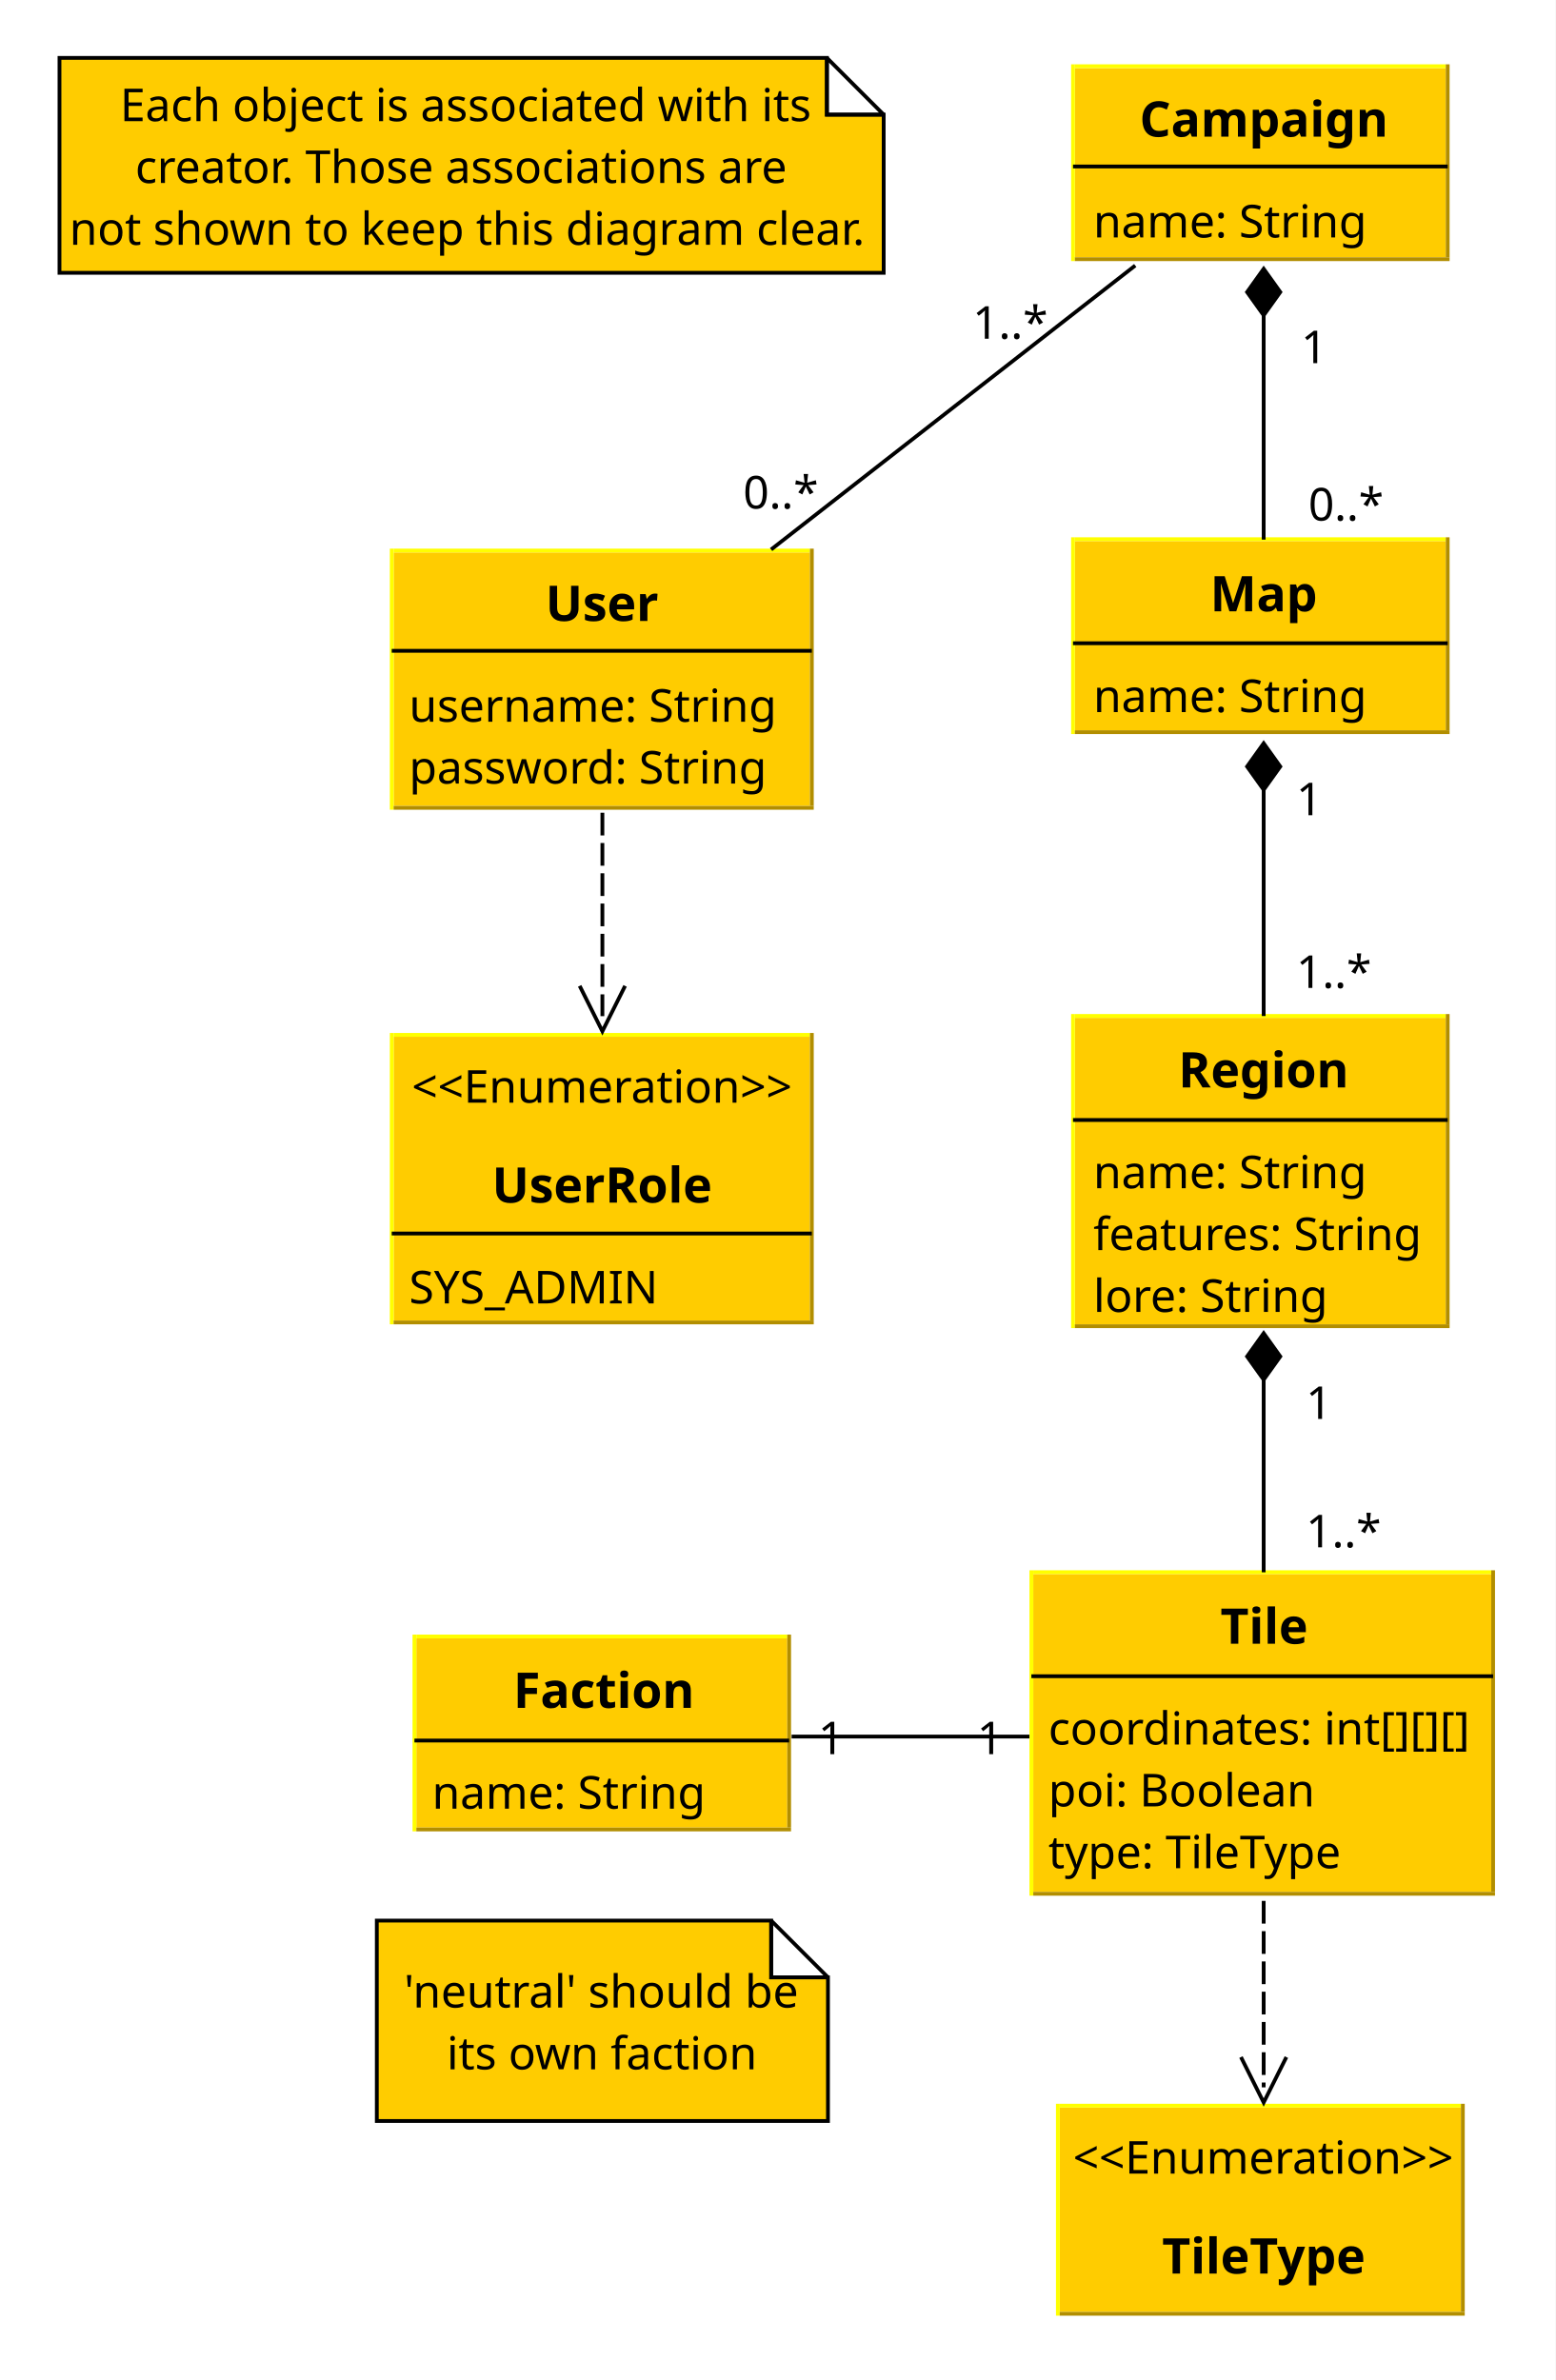
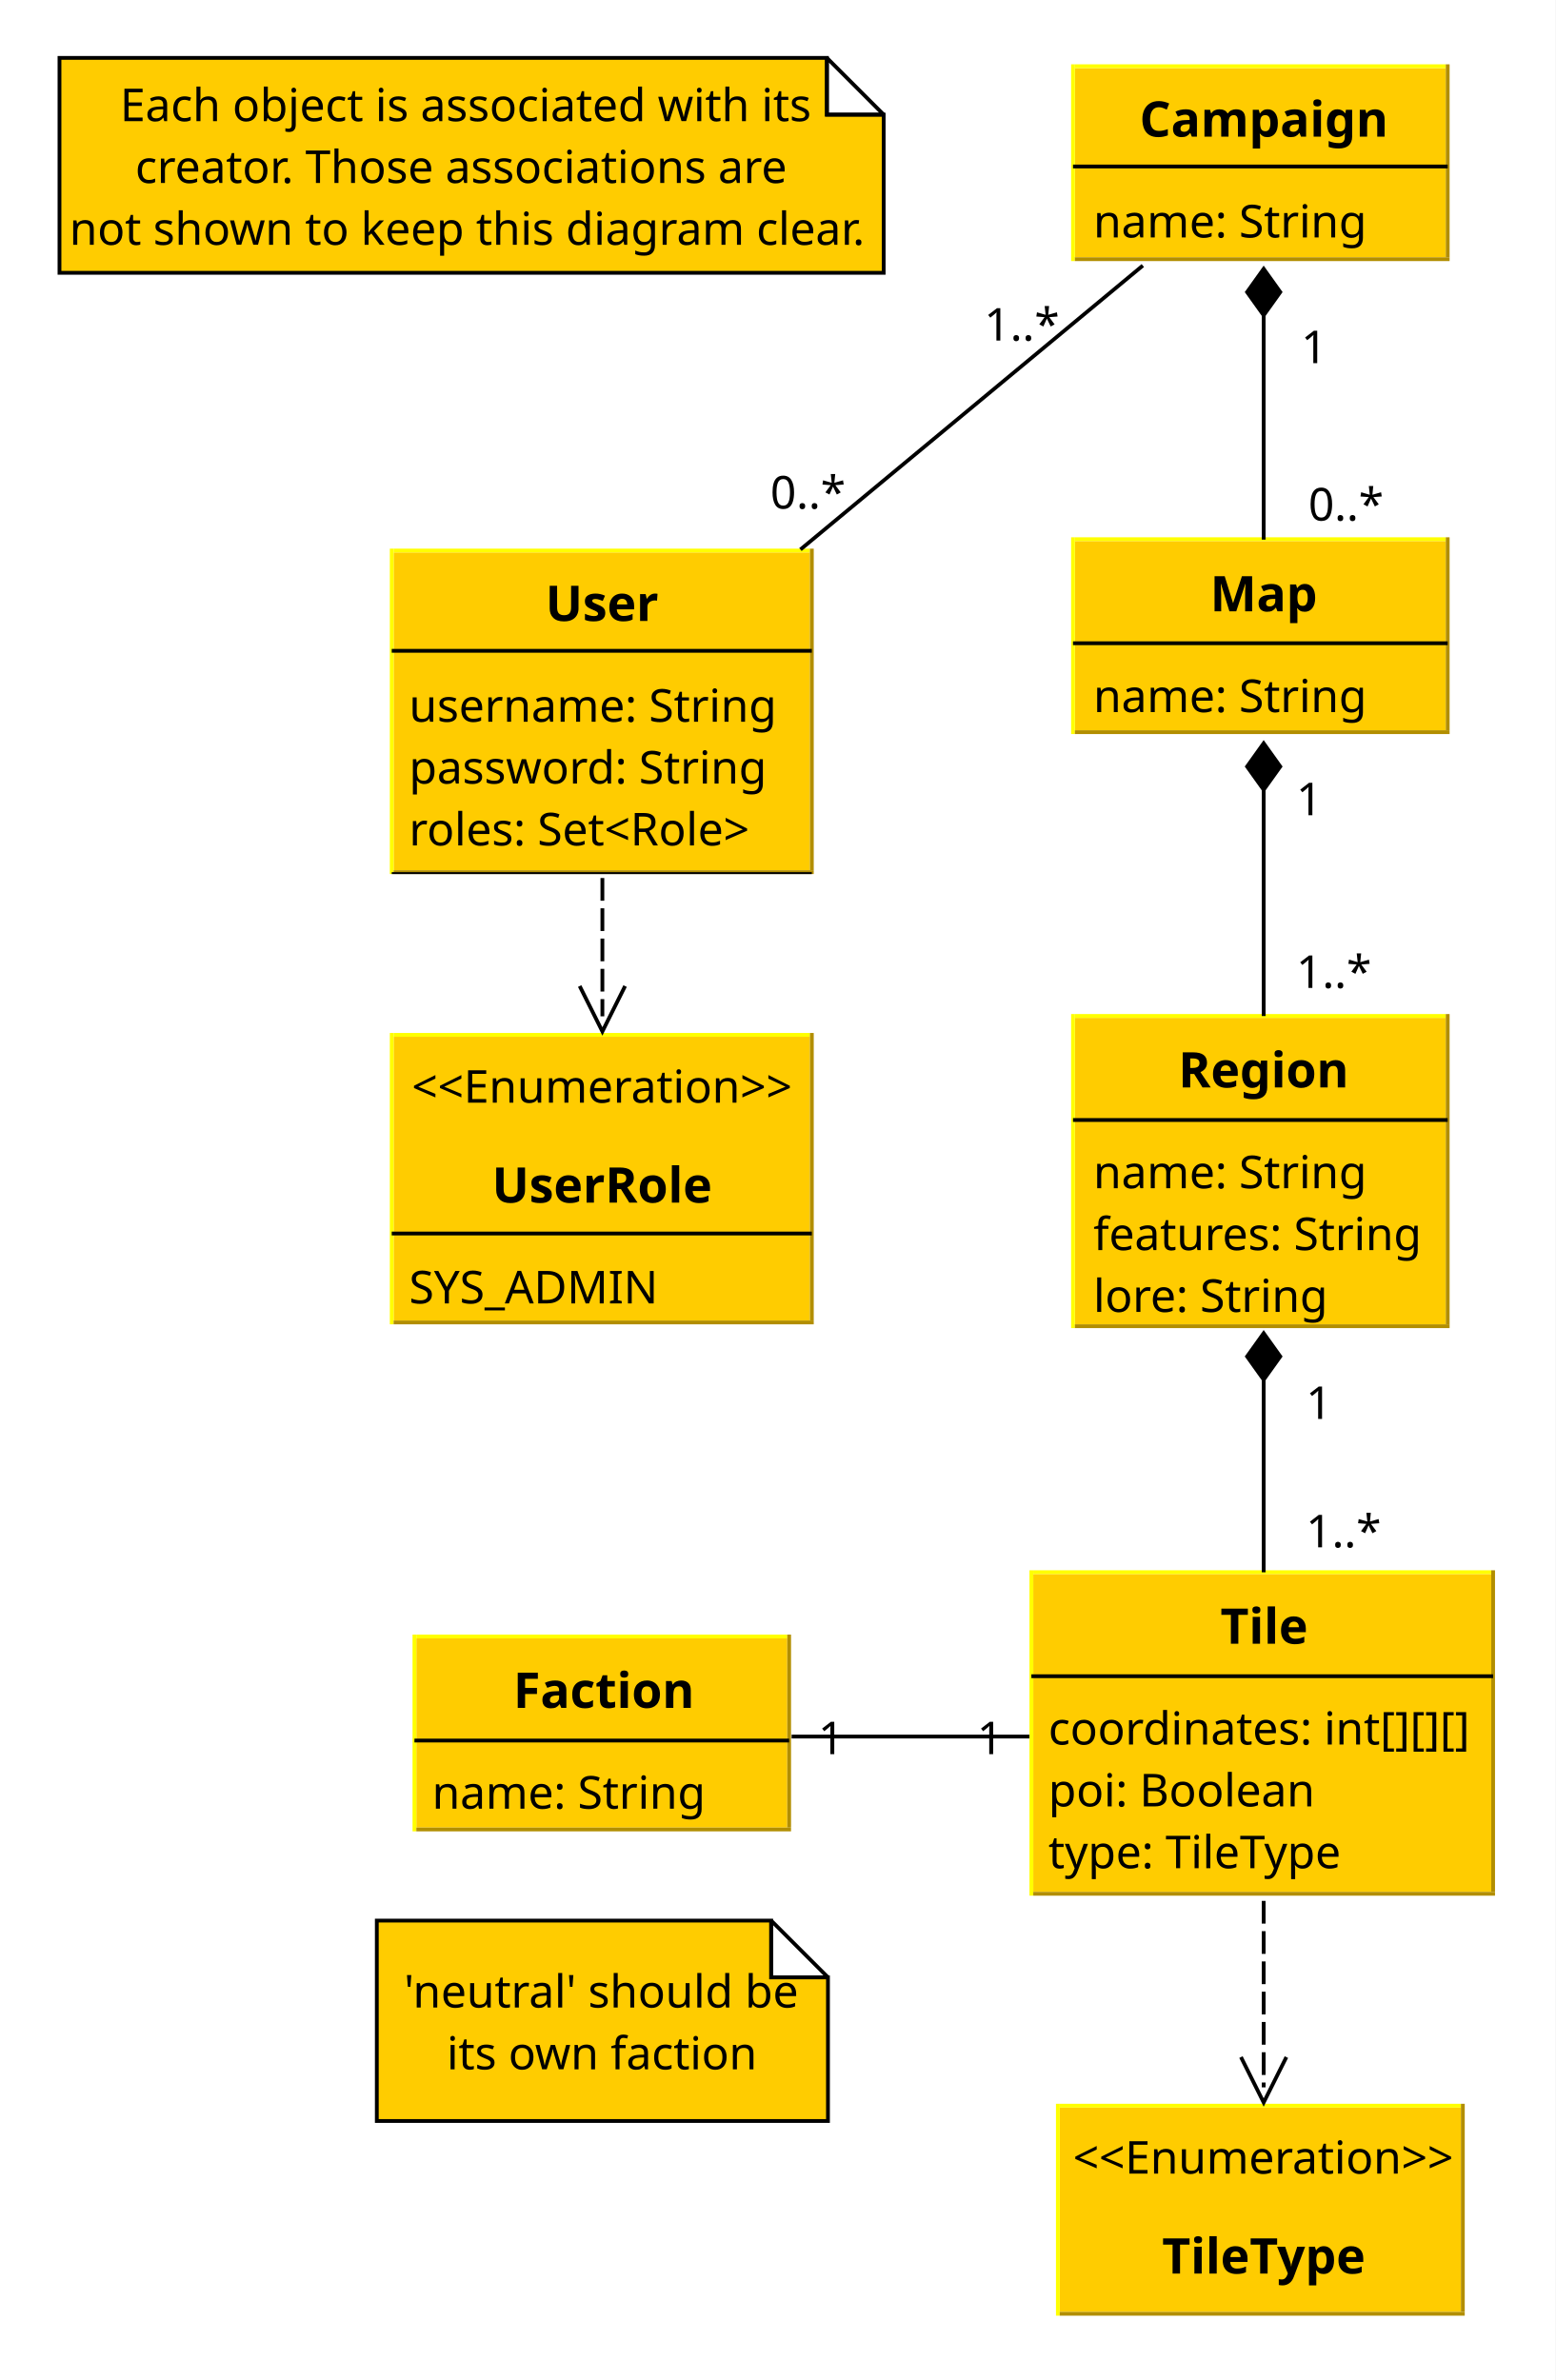
<svg xmlns="http://www.w3.org/2000/svg" fill-opacity="1" color-rendering="auto" color-interpolation="auto" text-rendering="auto" stroke="black" stroke-linecap="square" width="411" stroke-miterlimit="10" shape-rendering="auto" stroke-opacity="1" fill="black" stroke-dasharray="none" font-weight="normal" stroke-width="1" height="629" font-family="'Dialog'" font-style="normal" stroke-linejoin="miter" font-size="12px" stroke-dashoffset="0" image-rendering="auto">
  <defs id="genericDefs" />
  <g>
    <defs id="defs1">
      <clipPath clipPathUnits="userSpaceOnUse" id="clipPath1">
        <path d="M0 0 L411 0 L411 629 L0 629 L0 0 Z" />
      </clipPath>
      <clipPath clipPathUnits="userSpaceOnUse" id="clipPath2">
        <path d="M750 44 L1161 44 L1161 673 L750 673 L750 44 Z" />
      </clipPath>
      <clipPath clipPathUnits="userSpaceOnUse" id="clipPath3">
        <path d="M1022 459 L1022 545 L1145 545 L1145 459 Z" />
      </clipPath>
      <clipPath clipPathUnits="userSpaceOnUse" id="clipPath4">
        <path d="M1033 186 L1033 238 L1133 238 L1133 186 Z" />
      </clipPath>
      <clipPath clipPathUnits="userSpaceOnUse" id="clipPath5">
        <path d="M1033 312 L1033 395 L1133 395 L1133 312 Z" />
      </clipPath>
      <clipPath clipPathUnits="userSpaceOnUse" id="clipPath6">
        <path d="M1029 600 L1029 656 L1137 656 L1137 600 Z" />
      </clipPath>
      <clipPath clipPathUnits="userSpaceOnUse" id="clipPath7">
-         <path d="M853 189 L853 258 L965 258 L965 189 Z" />
+         <path d="M853 189 L853 275 L965 275 L965 189 Z" />
      </clipPath>
      <clipPath clipPathUnits="userSpaceOnUse" id="clipPath8">
        <path d="M859 476 L859 528 L959 528 L959 476 Z" />
      </clipPath>
      <clipPath clipPathUnits="userSpaceOnUse" id="clipPath9">
        <path d="M1033 61 L1033 113 L1133 113 L1133 61 Z" />
      </clipPath>
      <clipPath clipPathUnits="userSpaceOnUse" id="clipPath10">
        <path d="M853 317 L853 394 L965 394 L965 317 Z" />
      </clipPath>
    </defs>
    <g fill="white" text-rendering="geometricPrecision" shape-rendering="geometricPrecision" transform="translate(-750,-44)" stroke="white">
      <rect x="750" width="411" height="629" y="44" clip-path="url(#clipPath2)" stroke="none" />
    </g>
    <g fill="rgb(255,204,0)" text-rendering="geometricPrecision" shape-rendering="geometricPrecision" transform="matrix(1,0,0,1,-750,-44)" stroke="rgb(255,204,0)">
      <rect x="1023" width="121" height="84" y="460" clip-path="url(#clipPath2)" stroke="none" />
      <rect x="1022" y="459" clip-path="url(#clipPath2)" fill="yellow" width="1" height="86" stroke="none" />
      <rect x="1023" y="459" clip-path="url(#clipPath2)" fill="yellow" width="121" height="1" stroke="none" />
      <rect x="1023" y="544" clip-path="url(#clipPath2)" fill="rgb(178,142,0)" width="122" height="1" stroke="none" />
      <rect x="1144" y="459" clip-path="url(#clipPath2)" fill="rgb(178,142,0)" width="1" height="85" stroke="none" />
    </g>
    <g font-size="13px" stroke-linecap="butt" transform="matrix(1,0,0,1,-750,-44)" text-rendering="geometricPrecision" font-family="sans-serif" shape-rendering="geometricPrecision" font-weight="bold" stroke-miterlimit="1.45">
      <text x="1072.432" xml:space="preserve" y="478.417" clip-path="url(#clipPath3)" stroke="none">Tile</text>
    </g>
    <g text-rendering="geometricPrecision" shape-rendering="geometricPrecision" transform="matrix(1,0,0,1,-750,-44)">
      <line y2="487" fill="none" x1="1023" clip-path="url(#clipPath3)" x2="1144" y1="487" />
      <text stroke-linecap="butt" x="1027" y="505.054" clip-path="url(#clipPath3)" font-family="sans-serif" stroke="none" stroke-miterlimit="1.45" xml:space="preserve">coordinates: int[][][]</text>
      <text stroke-linecap="butt" x="1027" y="521.398" clip-path="url(#clipPath3)" font-family="sans-serif" stroke="none" stroke-miterlimit="1.45" xml:space="preserve">poi: Boolean</text>
      <text stroke-linecap="butt" x="1027" y="537.742" clip-path="url(#clipPath3)" font-family="sans-serif" stroke="none" stroke-miterlimit="1.45" xml:space="preserve">type: TileType</text>
      <line y2="546" fill="none" x1="1023" clip-path="url(#clipPath3)" x2="1144" y1="546" />
      <rect x="1034" y="187" clip-path="url(#clipPath2)" fill="rgb(255,204,0)" width="98" height="50" stroke="none" />
      <rect x="1033" y="186" clip-path="url(#clipPath2)" fill="yellow" width="1" height="52" stroke="none" />
      <rect x="1034" y="186" clip-path="url(#clipPath2)" fill="yellow" width="98" height="1" stroke="none" />
      <rect x="1034" y="237" clip-path="url(#clipPath2)" fill="rgb(178,142,0)" width="99" height="1" stroke="none" />
      <rect x="1132" y="186" clip-path="url(#clipPath2)" fill="rgb(178,142,0)" width="1" height="51" stroke="none" />
    </g>
    <g font-size="13px" stroke-linecap="butt" transform="matrix(1,0,0,1,-750,-44)" text-rendering="geometricPrecision" font-family="sans-serif" shape-rendering="geometricPrecision" font-weight="bold" stroke-miterlimit="1.45">
      <text x="1069.729" xml:space="preserve" y="205.557" clip-path="url(#clipPath4)" stroke="none">Map</text>
    </g>
    <g text-rendering="geometricPrecision" shape-rendering="geometricPrecision" transform="matrix(1,0,0,1,-750,-44)">
      <line y2="214" fill="none" x1="1034" clip-path="url(#clipPath4)" x2="1132" y1="214" />
      <text stroke-linecap="butt" x="1038.878" y="232.194" clip-path="url(#clipPath4)" font-family="sans-serif" stroke="none" stroke-miterlimit="1.45" xml:space="preserve">name: String</text>
      <line y2="240" fill="none" x1="1034" clip-path="url(#clipPath4)" x2="1132" y1="240" />
      <rect x="1034" y="313" clip-path="url(#clipPath2)" fill="rgb(255,204,0)" width="98" height="81" stroke="none" />
      <rect x="1033" y="312" clip-path="url(#clipPath2)" fill="yellow" width="1" height="83" stroke="none" />
      <rect x="1034" y="312" clip-path="url(#clipPath2)" fill="yellow" width="98" height="1" stroke="none" />
      <rect x="1034" y="394" clip-path="url(#clipPath2)" fill="rgb(178,142,0)" width="99" height="1" stroke="none" />
      <rect x="1132" y="312" clip-path="url(#clipPath2)" fill="rgb(178,142,0)" width="1" height="82" stroke="none" />
    </g>
    <g font-size="13px" stroke-linecap="butt" transform="matrix(1,0,0,1,-750,-44)" text-rendering="geometricPrecision" font-family="sans-serif" shape-rendering="geometricPrecision" font-weight="bold" stroke-miterlimit="1.45">
      <text x="1061.327" xml:space="preserve" y="331.397" clip-path="url(#clipPath5)" stroke="none">Region</text>
    </g>
    <g text-rendering="geometricPrecision" shape-rendering="geometricPrecision" transform="matrix(1,0,0,1,-750,-44)">
      <line y2="340" fill="none" x1="1034" clip-path="url(#clipPath5)" x2="1132" y1="340" />
      <text stroke-linecap="butt" x="1038.878" y="358.034" clip-path="url(#clipPath5)" font-family="sans-serif" stroke="none" stroke-miterlimit="1.45" xml:space="preserve">name: String</text>
      <text stroke-linecap="butt" x="1038.878" y="374.378" clip-path="url(#clipPath5)" font-family="sans-serif" stroke="none" stroke-miterlimit="1.45" xml:space="preserve">features: String</text>
      <text stroke-linecap="butt" x="1038.878" y="390.723" clip-path="url(#clipPath5)" font-family="sans-serif" stroke="none" stroke-miterlimit="1.45" xml:space="preserve">lore: String</text>
      <line y2="399" fill="none" x1="1034" clip-path="url(#clipPath5)" x2="1132" y1="399" />
      <rect x="1030" y="601" clip-path="url(#clipPath2)" fill="rgb(255,204,0)" width="106" height="54" stroke="none" />
      <rect x="1029" y="600" clip-path="url(#clipPath2)" fill="yellow" width="1" height="56" stroke="none" />
      <rect x="1030" y="600" clip-path="url(#clipPath2)" fill="yellow" width="106" height="1" stroke="none" />
      <rect x="1030" y="655" clip-path="url(#clipPath2)" fill="rgb(178,142,0)" width="107" height="1" stroke="none" />
      <rect x="1136" y="600" clip-path="url(#clipPath2)" fill="rgb(178,142,0)" width="1" height="55" stroke="none" />
      <text stroke-linecap="butt" x="1033.508" y="618.455" clip-path="url(#clipPath6)" font-family="sans-serif" stroke="none" stroke-miterlimit="1.45" xml:space="preserve">&lt;&lt;Enumeration&gt;&gt;</text>
    </g>
    <g font-size="13px" stroke-linecap="butt" transform="matrix(1,0,0,1,-750,-44)" text-rendering="geometricPrecision" font-family="sans-serif" shape-rendering="geometricPrecision" font-weight="bold" stroke-miterlimit="1.45">
      <text x="1057.027" xml:space="preserve" y="644.868" clip-path="url(#clipPath6)" stroke="none">TileType</text>
    </g>
    <g fill="rgb(255,204,0)" text-rendering="geometricPrecision" shape-rendering="geometricPrecision" transform="matrix(1,0,0,1,-750,-44)" stroke="rgb(255,204,0)">
-       <rect x="854" width="110" height="67" y="190" clip-path="url(#clipPath2)" stroke="none" />
-       <rect x="853" y="189" clip-path="url(#clipPath2)" fill="yellow" width="1" height="69" stroke="none" />
+       <rect x="854" width="110" height="84" y="190" clip-path="url(#clipPath2)" stroke="none" />
+       <rect x="853" y="189" clip-path="url(#clipPath2)" fill="yellow" width="1" height="86" stroke="none" />
      <rect x="854" y="189" clip-path="url(#clipPath2)" fill="yellow" width="110" height="1" stroke="none" />
-       <rect x="854" y="257" clip-path="url(#clipPath2)" fill="rgb(178,142,0)" width="111" height="1" stroke="none" />
-       <rect x="964" y="189" clip-path="url(#clipPath2)" fill="rgb(178,142,0)" width="1" height="68" stroke="none" />
+       <rect x="854" y="274" clip-path="url(#clipPath2)" fill="rgb(178,142,0)" width="111" height="1" stroke="none" />
+       <rect x="964" y="189" clip-path="url(#clipPath2)" fill="rgb(178,142,0)" width="1" height="85" stroke="none" />
    </g>
    <g font-size="13px" stroke-linecap="butt" transform="matrix(1,0,0,1,-750,-44)" text-rendering="geometricPrecision" font-family="sans-serif" shape-rendering="geometricPrecision" font-weight="bold" stroke-miterlimit="1.45">
      <text x="894.13" xml:space="preserve" y="208.105" clip-path="url(#clipPath7)" stroke="none">User</text>
    </g>
    <g text-rendering="geometricPrecision" shape-rendering="geometricPrecision" transform="matrix(1,0,0,1,-750,-44)">
      <line y2="216" fill="none" x1="854" clip-path="url(#clipPath7)" x2="964" y1="216" />
      <text stroke-linecap="butt" x="858.078" y="234.742" clip-path="url(#clipPath7)" font-family="sans-serif" stroke="none" stroke-miterlimit="1.45" xml:space="preserve">username: String</text>
      <text stroke-linecap="butt" x="858.078" y="251.086" clip-path="url(#clipPath7)" font-family="sans-serif" stroke="none" stroke-miterlimit="1.45" xml:space="preserve">password: String</text>
-       <line y2="259" fill="none" x1="854" clip-path="url(#clipPath7)" x2="964" y1="259" />
+       <text stroke-linecap="butt" x="858.078" y="267.43" clip-path="url(#clipPath7)" font-family="sans-serif" stroke="none" stroke-miterlimit="1.45" xml:space="preserve">roles: Set&lt;Role&gt;</text>
+       <line y2="275" fill="none" x1="854" clip-path="url(#clipPath7)" x2="964" y1="275" />
      <rect x="860" y="477" clip-path="url(#clipPath2)" fill="rgb(255,204,0)" width="98" height="50" stroke="none" />
      <rect x="859" y="476" clip-path="url(#clipPath2)" fill="yellow" width="1" height="52" stroke="none" />
      <rect x="860" y="476" clip-path="url(#clipPath2)" fill="yellow" width="98" height="1" stroke="none" />
      <rect x="860" y="527" clip-path="url(#clipPath2)" fill="rgb(178,142,0)" width="99" height="1" stroke="none" />
      <rect x="958" y="476" clip-path="url(#clipPath2)" fill="rgb(178,142,0)" width="1" height="51" stroke="none" />
    </g>
    <g font-size="13px" stroke-linecap="butt" transform="matrix(1,0,0,1,-750,-44)" text-rendering="geometricPrecision" font-family="sans-serif" shape-rendering="geometricPrecision" font-weight="bold" stroke-miterlimit="1.45">
      <text x="885.624" xml:space="preserve" y="495.364" clip-path="url(#clipPath8)" stroke="none">Faction</text>
    </g>
    <g text-rendering="geometricPrecision" shape-rendering="geometricPrecision" transform="matrix(1,0,0,1,-750,-44)">
      <line y2="504" fill="none" x1="860" clip-path="url(#clipPath8)" x2="958" y1="504" />
      <text stroke-linecap="butt" x="864.158" y="522.001" clip-path="url(#clipPath8)" font-family="sans-serif" stroke="none" stroke-miterlimit="1.45" xml:space="preserve">name: String</text>
      <line y2="530" fill="none" x1="860" clip-path="url(#clipPath8)" x2="958" y1="530" />
      <rect x="1034" y="62" clip-path="url(#clipPath2)" fill="rgb(255,204,0)" width="98" height="50" stroke="none" />
      <rect x="1033" y="61" clip-path="url(#clipPath2)" fill="yellow" width="1" height="52" stroke="none" />
      <rect x="1034" y="61" clip-path="url(#clipPath2)" fill="yellow" width="98" height="1" stroke="none" />
      <rect x="1034" y="112" clip-path="url(#clipPath2)" fill="rgb(178,142,0)" width="99" height="1" stroke="none" />
      <rect x="1132" y="61" clip-path="url(#clipPath2)" fill="rgb(178,142,0)" width="1" height="51" stroke="none" />
    </g>
    <g font-size="13px" stroke-linecap="butt" transform="matrix(1,0,0,1,-750,-44)" text-rendering="geometricPrecision" font-family="sans-serif" shape-rendering="geometricPrecision" font-weight="bold" stroke-miterlimit="1.45">
      <text x="1051.086" xml:space="preserve" y="80.117" clip-path="url(#clipPath9)" stroke="none">Campaign</text>
    </g>
    <g text-rendering="geometricPrecision" shape-rendering="geometricPrecision" transform="matrix(1,0,0,1,-750,-44)">
      <line y2="88" fill="none" x1="1034" clip-path="url(#clipPath9)" x2="1132" y1="88" />
      <text stroke-linecap="butt" x="1038.878" y="106.754" clip-path="url(#clipPath9)" font-family="sans-serif" stroke="none" stroke-miterlimit="1.45" xml:space="preserve">name: String</text>
      <line y2="115" fill="none" x1="1034" clip-path="url(#clipPath9)" x2="1132" y1="115" />
      <rect x="854" y="318" clip-path="url(#clipPath2)" fill="rgb(255,204,0)" width="110" height="75" stroke="none" />
      <rect x="853" y="317" clip-path="url(#clipPath2)" fill="yellow" width="1" height="77" stroke="none" />
      <rect x="854" y="317" clip-path="url(#clipPath2)" fill="yellow" width="110" height="1" stroke="none" />
      <rect x="854" y="393" clip-path="url(#clipPath2)" fill="rgb(178,142,0)" width="111" height="1" stroke="none" />
      <rect x="964" y="317" clip-path="url(#clipPath2)" fill="rgb(178,142,0)" width="1" height="76" stroke="none" />
      <text stroke-linecap="butt" x="858.788" y="335.423" clip-path="url(#clipPath10)" font-family="sans-serif" stroke="none" stroke-miterlimit="1.45" xml:space="preserve">&lt;&lt;Enumeration&gt;&gt;</text>
    </g>
    <g font-size="13px" stroke-linecap="butt" transform="matrix(1,0,0,1,-750,-44)" text-rendering="geometricPrecision" font-family="sans-serif" shape-rendering="geometricPrecision" font-weight="bold" stroke-miterlimit="1.45">
      <text x="879.999" xml:space="preserve" y="361.836" clip-path="url(#clipPath10)" stroke="none">UserRole</text>
    </g>
    <g text-rendering="geometricPrecision" shape-rendering="geometricPrecision" transform="matrix(1,0,0,1,-750,-44)">
      <line y2="370" fill="none" x1="854" clip-path="url(#clipPath10)" x2="964" y1="370" />
      <text stroke-linecap="butt" x="858.078" y="388.473" clip-path="url(#clipPath10)" font-family="sans-serif" stroke="none" stroke-miterlimit="1.45" xml:space="preserve">SYS_ADMIN</text>
      <line y2="396" fill="none" x1="854" clip-path="url(#clipPath10)" x2="964" y1="396" />
      <path fill="rgb(255,204,0)" d="M849.558 551.587 L953.758 551.587 L953.758 566.587 L968.758 566.587 L968.758 604.547 L849.558 604.547 Z" clip-path="url(#clipPath2)" stroke="none" />
      <path fill="white" d="M953.758 551.587 L953.758 566.587 L968.758 566.587 Z" clip-path="url(#clipPath2)" fill-rule="evenodd" stroke="none" />
      <path fill="none" stroke-miterlimit="1.45" d="M849.558 551.587 L953.758 551.587 L953.758 566.587 L968.758 566.587 L968.758 604.547 L849.558 604.547 Z" clip-path="url(#clipPath2)" stroke-linecap="butt" />
      <path fill="none" stroke-miterlimit="1.45" d="M953.758 551.587 L953.758 566.587 L968.758 566.587 Z" fill-rule="evenodd" clip-path="url(#clipPath2)" stroke-linecap="butt" />
      <text stroke-linecap="butt" x="856.748" y="574.551" clip-path="url(#clipPath2)" font-family="sans-serif" stroke="none" stroke-miterlimit="1.45" xml:space="preserve">'neutral' should be</text>
      <text stroke-linecap="butt" x="868.034" y="590.895" clip-path="url(#clipPath2)" font-family="sans-serif" stroke="none" stroke-miterlimit="1.45" xml:space="preserve">its own faction</text>
      <path fill="rgb(255,204,0)" d="M765.718 59.3 L968.478 59.3 L968.478 74.3 L983.478 74.3 L983.478 116.1 L765.718 116.1 Z" clip-path="url(#clipPath2)" stroke="none" />
      <path fill="white" d="M968.478 59.3 L968.478 74.3 L983.478 74.3 Z" clip-path="url(#clipPath2)" fill-rule="evenodd" stroke="none" />
      <path fill="none" stroke-miterlimit="1.45" d="M765.718 59.3 L968.478 59.3 L968.478 74.3 L983.478 74.3 L983.478 116.1 L765.718 116.1 Z" clip-path="url(#clipPath2)" stroke-linecap="butt" />
      <path fill="none" stroke-miterlimit="1.45" d="M968.478 59.3 L968.478 74.3 L983.478 74.3 Z" fill-rule="evenodd" clip-path="url(#clipPath2)" stroke-linecap="butt" />
      <text stroke-linecap="butt" x="781.724" y="76.012" clip-path="url(#clipPath2)" font-family="sans-serif" stroke="none" stroke-miterlimit="1.45" xml:space="preserve">Each object is associated with its </text>
      <text stroke-linecap="butt" x="785.744" y="92.356" clip-path="url(#clipPath2)" font-family="sans-serif" stroke="none" stroke-miterlimit="1.45" xml:space="preserve">creator. Those associations are </text>
      <text stroke-linecap="butt" x="768.332" y="108.701" clip-path="url(#clipPath2)" font-family="sans-serif" stroke="none" stroke-miterlimit="1.45" xml:space="preserve">not shown to keep this diagram clear.</text>
      <path fill="none" stroke-miterlimit="1.45" d="M1083.878 246.587 L1083.878 312.525" clip-path="url(#clipPath2)" stroke-linecap="butt" />
      <path stroke-miterlimit="1.45" d="M1083.878 239.587 L1088.878 246.587 L1083.878 253.587 L1078.878 246.587 Z" clip-path="url(#clipPath2)" stroke-linecap="butt" stroke="none" />
      <text stroke-linecap="butt" x="1092.477" y="259.448" clip-path="url(#clipPath2)" font-family="sans-serif" stroke="none" stroke-miterlimit="1.45" xml:space="preserve">1</text>
      <text stroke-linecap="butt" x="1092.477" y="305.088" clip-path="url(#clipPath2)" font-family="sans-serif" stroke="none" stroke-miterlimit="1.45" xml:space="preserve">1..*</text>
      <path fill="none" stroke-miterlimit="1.45" d="M1083.878 402.497 L1083.878 459.532" clip-path="url(#clipPath2)" stroke-linecap="butt" />
      <path stroke-miterlimit="1.45" d="M1083.878 395.497 L1088.878 402.497 L1083.878 409.497 L1078.878 402.497 Z" clip-path="url(#clipPath2)" stroke-linecap="butt" stroke="none" />
      <text stroke-linecap="butt" x="1095.037" y="419.008" clip-path="url(#clipPath2)" font-family="sans-serif" stroke="none" stroke-miterlimit="1.45" xml:space="preserve">1</text>
      <text stroke-linecap="butt" x="1095.037" y="452.928" clip-path="url(#clipPath2)" font-family="sans-serif" stroke="none" stroke-miterlimit="1.45" xml:space="preserve">1..*</text>
      <path fill="none" stroke-miterlimit="1.45" stroke-dasharray="6,2" d="M1083.878 546.38 L1083.878 595.657" clip-path="url(#clipPath2)" stroke-linecap="butt" />
      <path stroke-miterlimit="1.45" stroke-dasharray="6,2" d="M1083.878 599.657 L1089.878 587.657 L1083.878 599.657 L1077.878 587.657 Z" clip-path="url(#clipPath2)" stroke-linecap="butt" stroke="none" />
      <path fill="none" d="M1083.878 599.657 L1089.878 587.657 L1083.878 599.657 L1077.878 587.657 Z" clip-path="url(#clipPath2)" />
      <path fill="none" stroke-miterlimit="1.45" d="M1021.984 502.947 L959.153 502.947" clip-path="url(#clipPath2)" stroke-linecap="butt" />
      <text stroke-linecap="butt" x="966.158" y="507.603" clip-path="url(#clipPath2)" font-family="sans-serif" stroke="none" stroke-miterlimit="1.45" xml:space="preserve">1</text>
      <text stroke-linecap="butt" x="1008.136" y="507.603" clip-path="url(#clipPath2)" font-family="sans-serif" stroke="none" stroke-miterlimit="1.45" xml:space="preserve">1</text>
      <path fill="none" stroke-miterlimit="1.45" d="M1083.878 121.191 L1083.878 186.615" clip-path="url(#clipPath2)" stroke-linecap="butt" />
      <path stroke-miterlimit="1.45" d="M1083.878 114.191 L1088.878 121.191 L1083.878 128.191 L1078.878 121.191 Z" clip-path="url(#clipPath2)" stroke-linecap="butt" stroke="none" />
      <text stroke-linecap="butt" x="1093.757" y="139.968" clip-path="url(#clipPath2)" font-family="sans-serif" stroke="none" stroke-miterlimit="1.45" xml:space="preserve">1</text>
      <text stroke-linecap="butt" x="1095.678" y="181.568" clip-path="url(#clipPath2)" font-family="sans-serif" stroke="none" stroke-miterlimit="1.45" xml:space="preserve">0..*</text>
-       <path fill="none" stroke-miterlimit="1.45" d="M1049.945 114.173 L953.739 189.228" clip-path="url(#clipPath2)" stroke-linecap="butt" />
-       <text stroke-linecap="butt" x="1006.97" y="133.513" clip-path="url(#clipPath2)" font-family="sans-serif" stroke="none" stroke-miterlimit="1.45" xml:space="preserve">1..*</text>
-       <text stroke-linecap="butt" x="946.345" y="178.393" clip-path="url(#clipPath2)" font-family="sans-serif" stroke="none" stroke-miterlimit="1.45" xml:space="preserve">0..*</text>
-       <path fill="none" stroke-miterlimit="1.45" stroke-dasharray="6,2" d="M909.158 258.795 L909.158 312.556" clip-path="url(#clipPath2)" stroke-linecap="butt" />
-       <path stroke-miterlimit="1.45" stroke-dasharray="6,2" d="M909.158 316.556 L915.158 304.556 L909.158 316.556 L903.158 304.556 Z" clip-path="url(#clipPath2)" stroke-linecap="butt" stroke="none" />
-       <path fill="none" d="M909.158 316.556 L915.158 304.556 L909.158 316.556 L903.158 304.556 Z" clip-path="url(#clipPath2)" />
+       <path fill="none" stroke-miterlimit="1.45" d="M1051.95 114.186 L961.485 189.228" clip-path="url(#clipPath2)" stroke-linecap="butt" />
+       <text stroke-linecap="butt" x="1010.033" y="134.008" clip-path="url(#clipPath2)" font-family="sans-serif" stroke="none" stroke-miterlimit="1.45" xml:space="preserve">1..*</text>
+       <text stroke-linecap="butt" x="953.52" y="178.412" clip-path="url(#clipPath2)" font-family="sans-serif" stroke="none" stroke-miterlimit="1.45" xml:space="preserve">0..*</text>
+       <path fill="none" stroke-miterlimit="1.45" stroke-dasharray="6,2" d="M909.158 276.049 L909.158 312.599" clip-path="url(#clipPath2)" stroke-linecap="butt" />
+       <path stroke-miterlimit="1.45" stroke-dasharray="6,2" d="M909.158 316.599 L915.158 304.599 L909.158 316.599 L903.158 304.599 Z" clip-path="url(#clipPath2)" stroke-linecap="butt" stroke="none" />
+       <path fill="none" d="M909.158 316.599 L915.158 304.599 L909.158 316.599 L903.158 304.599 Z" clip-path="url(#clipPath2)" />
    </g>
  </g>
</svg>
